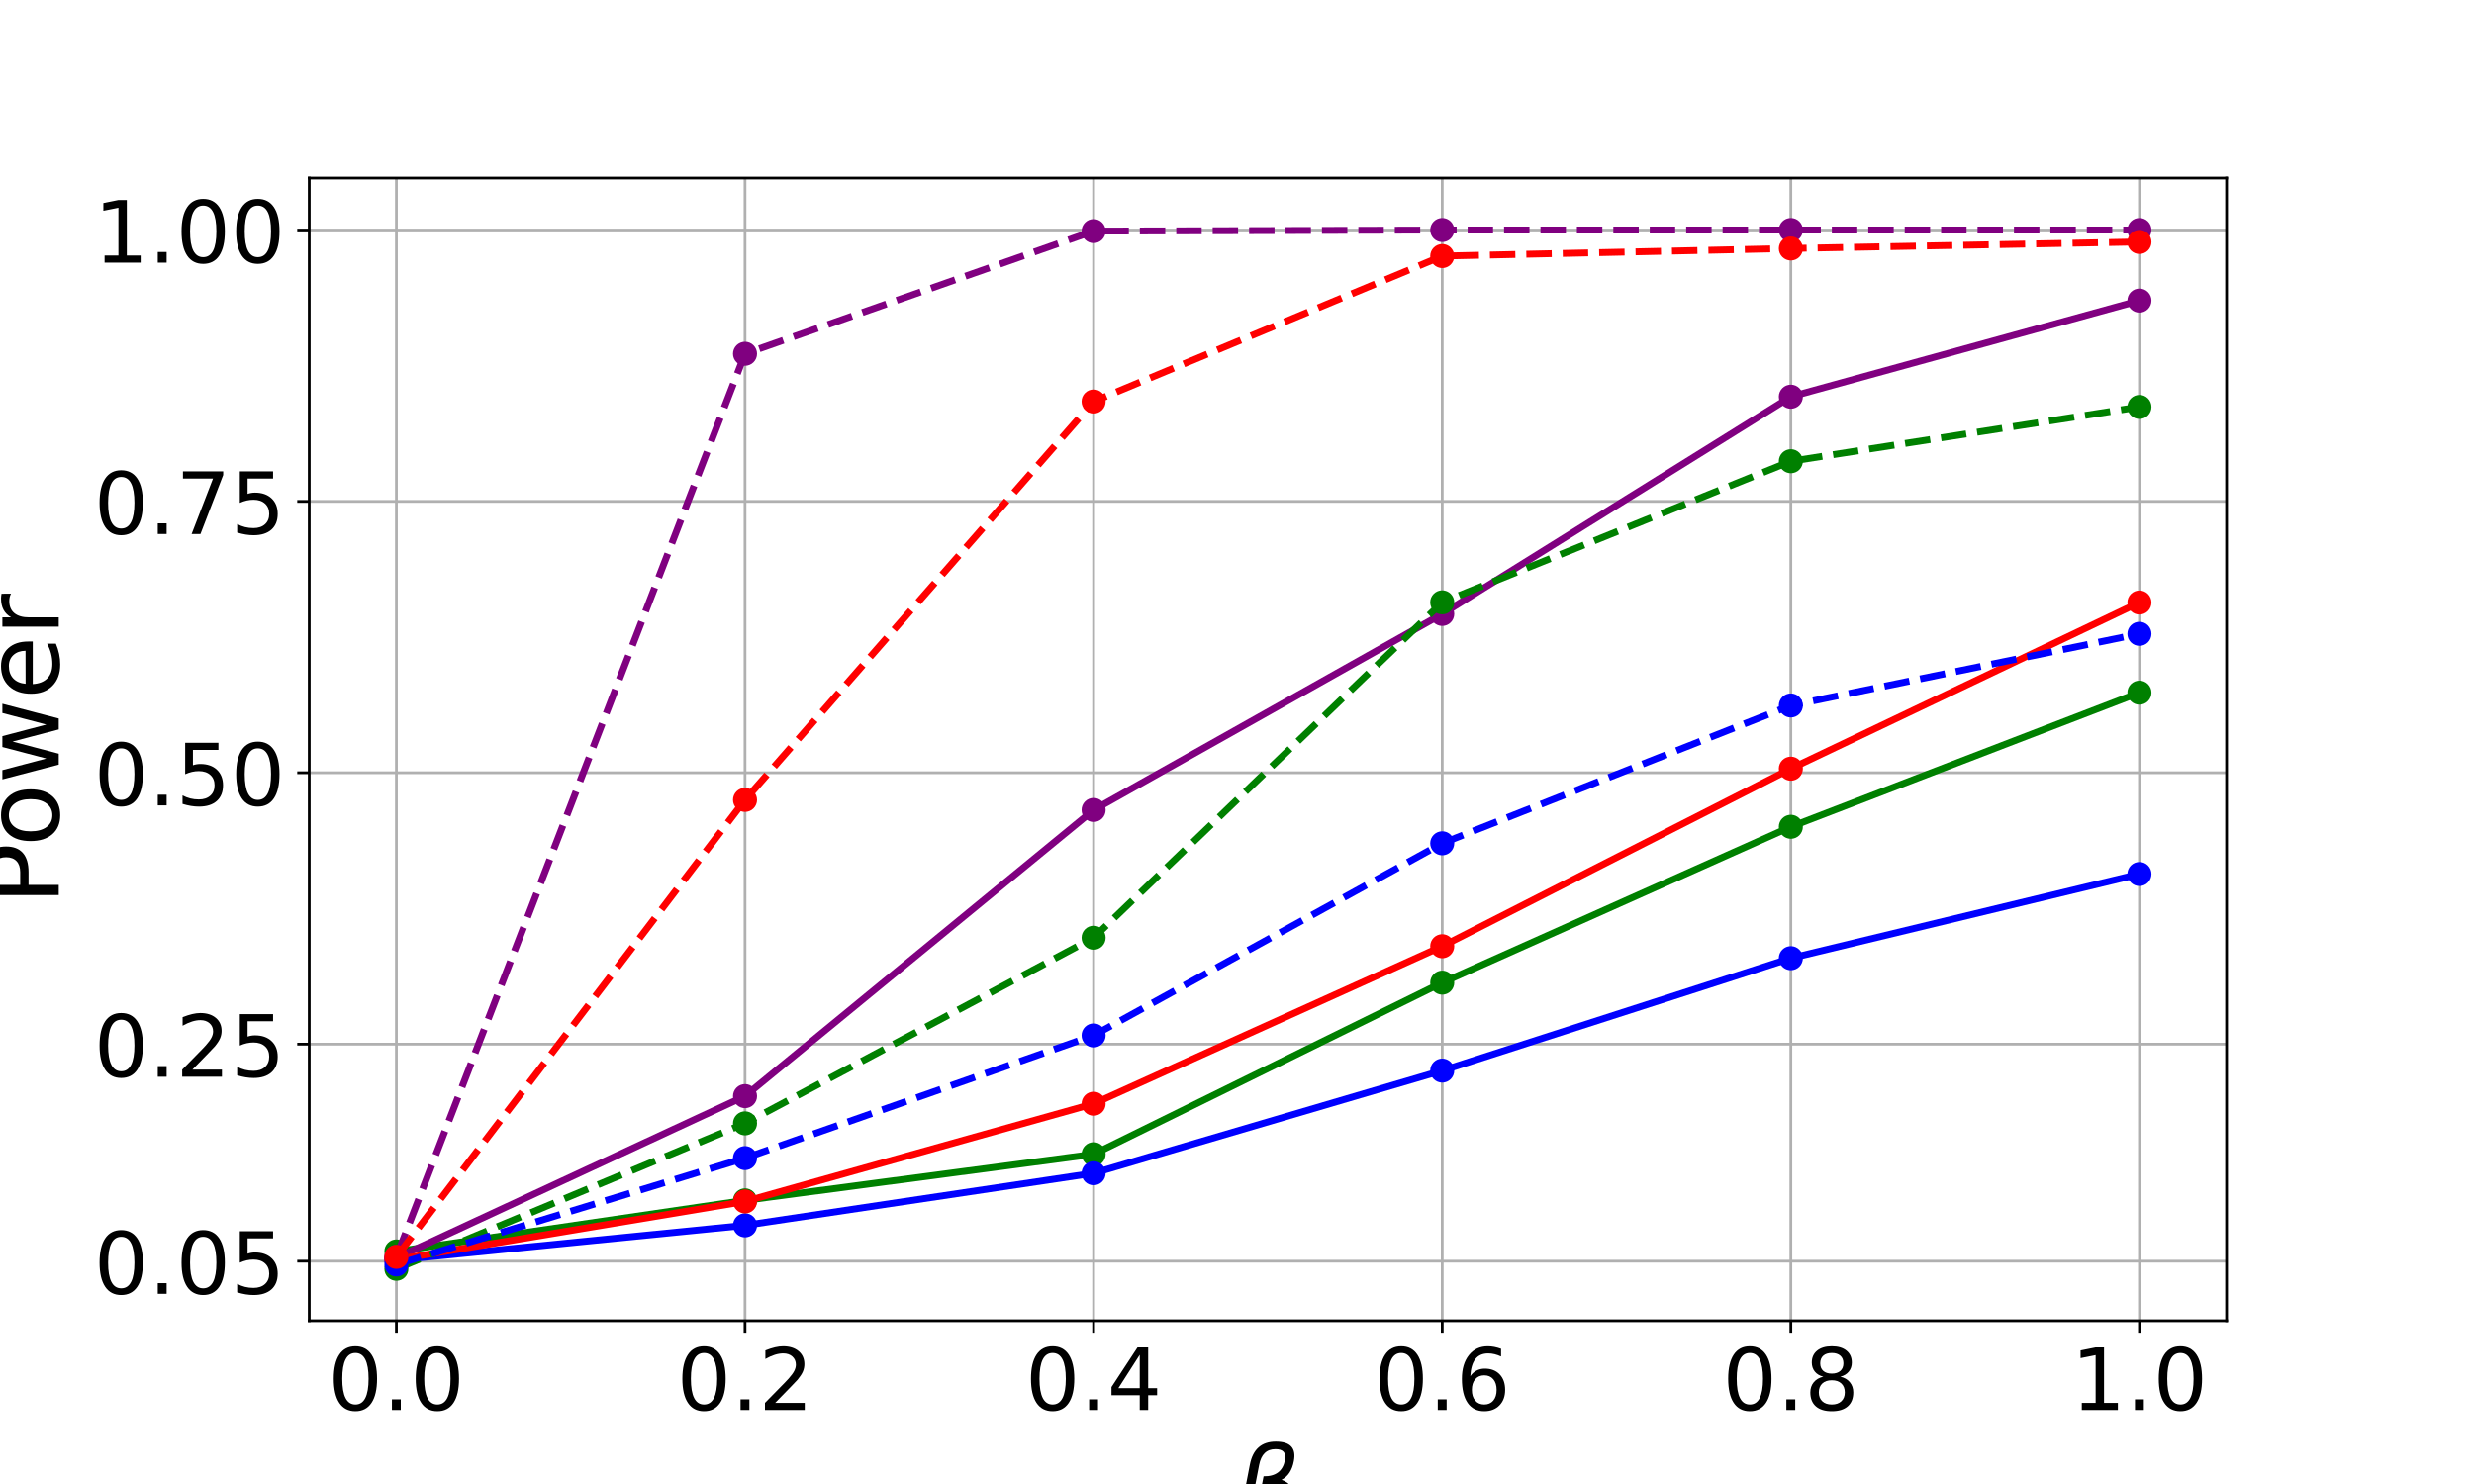
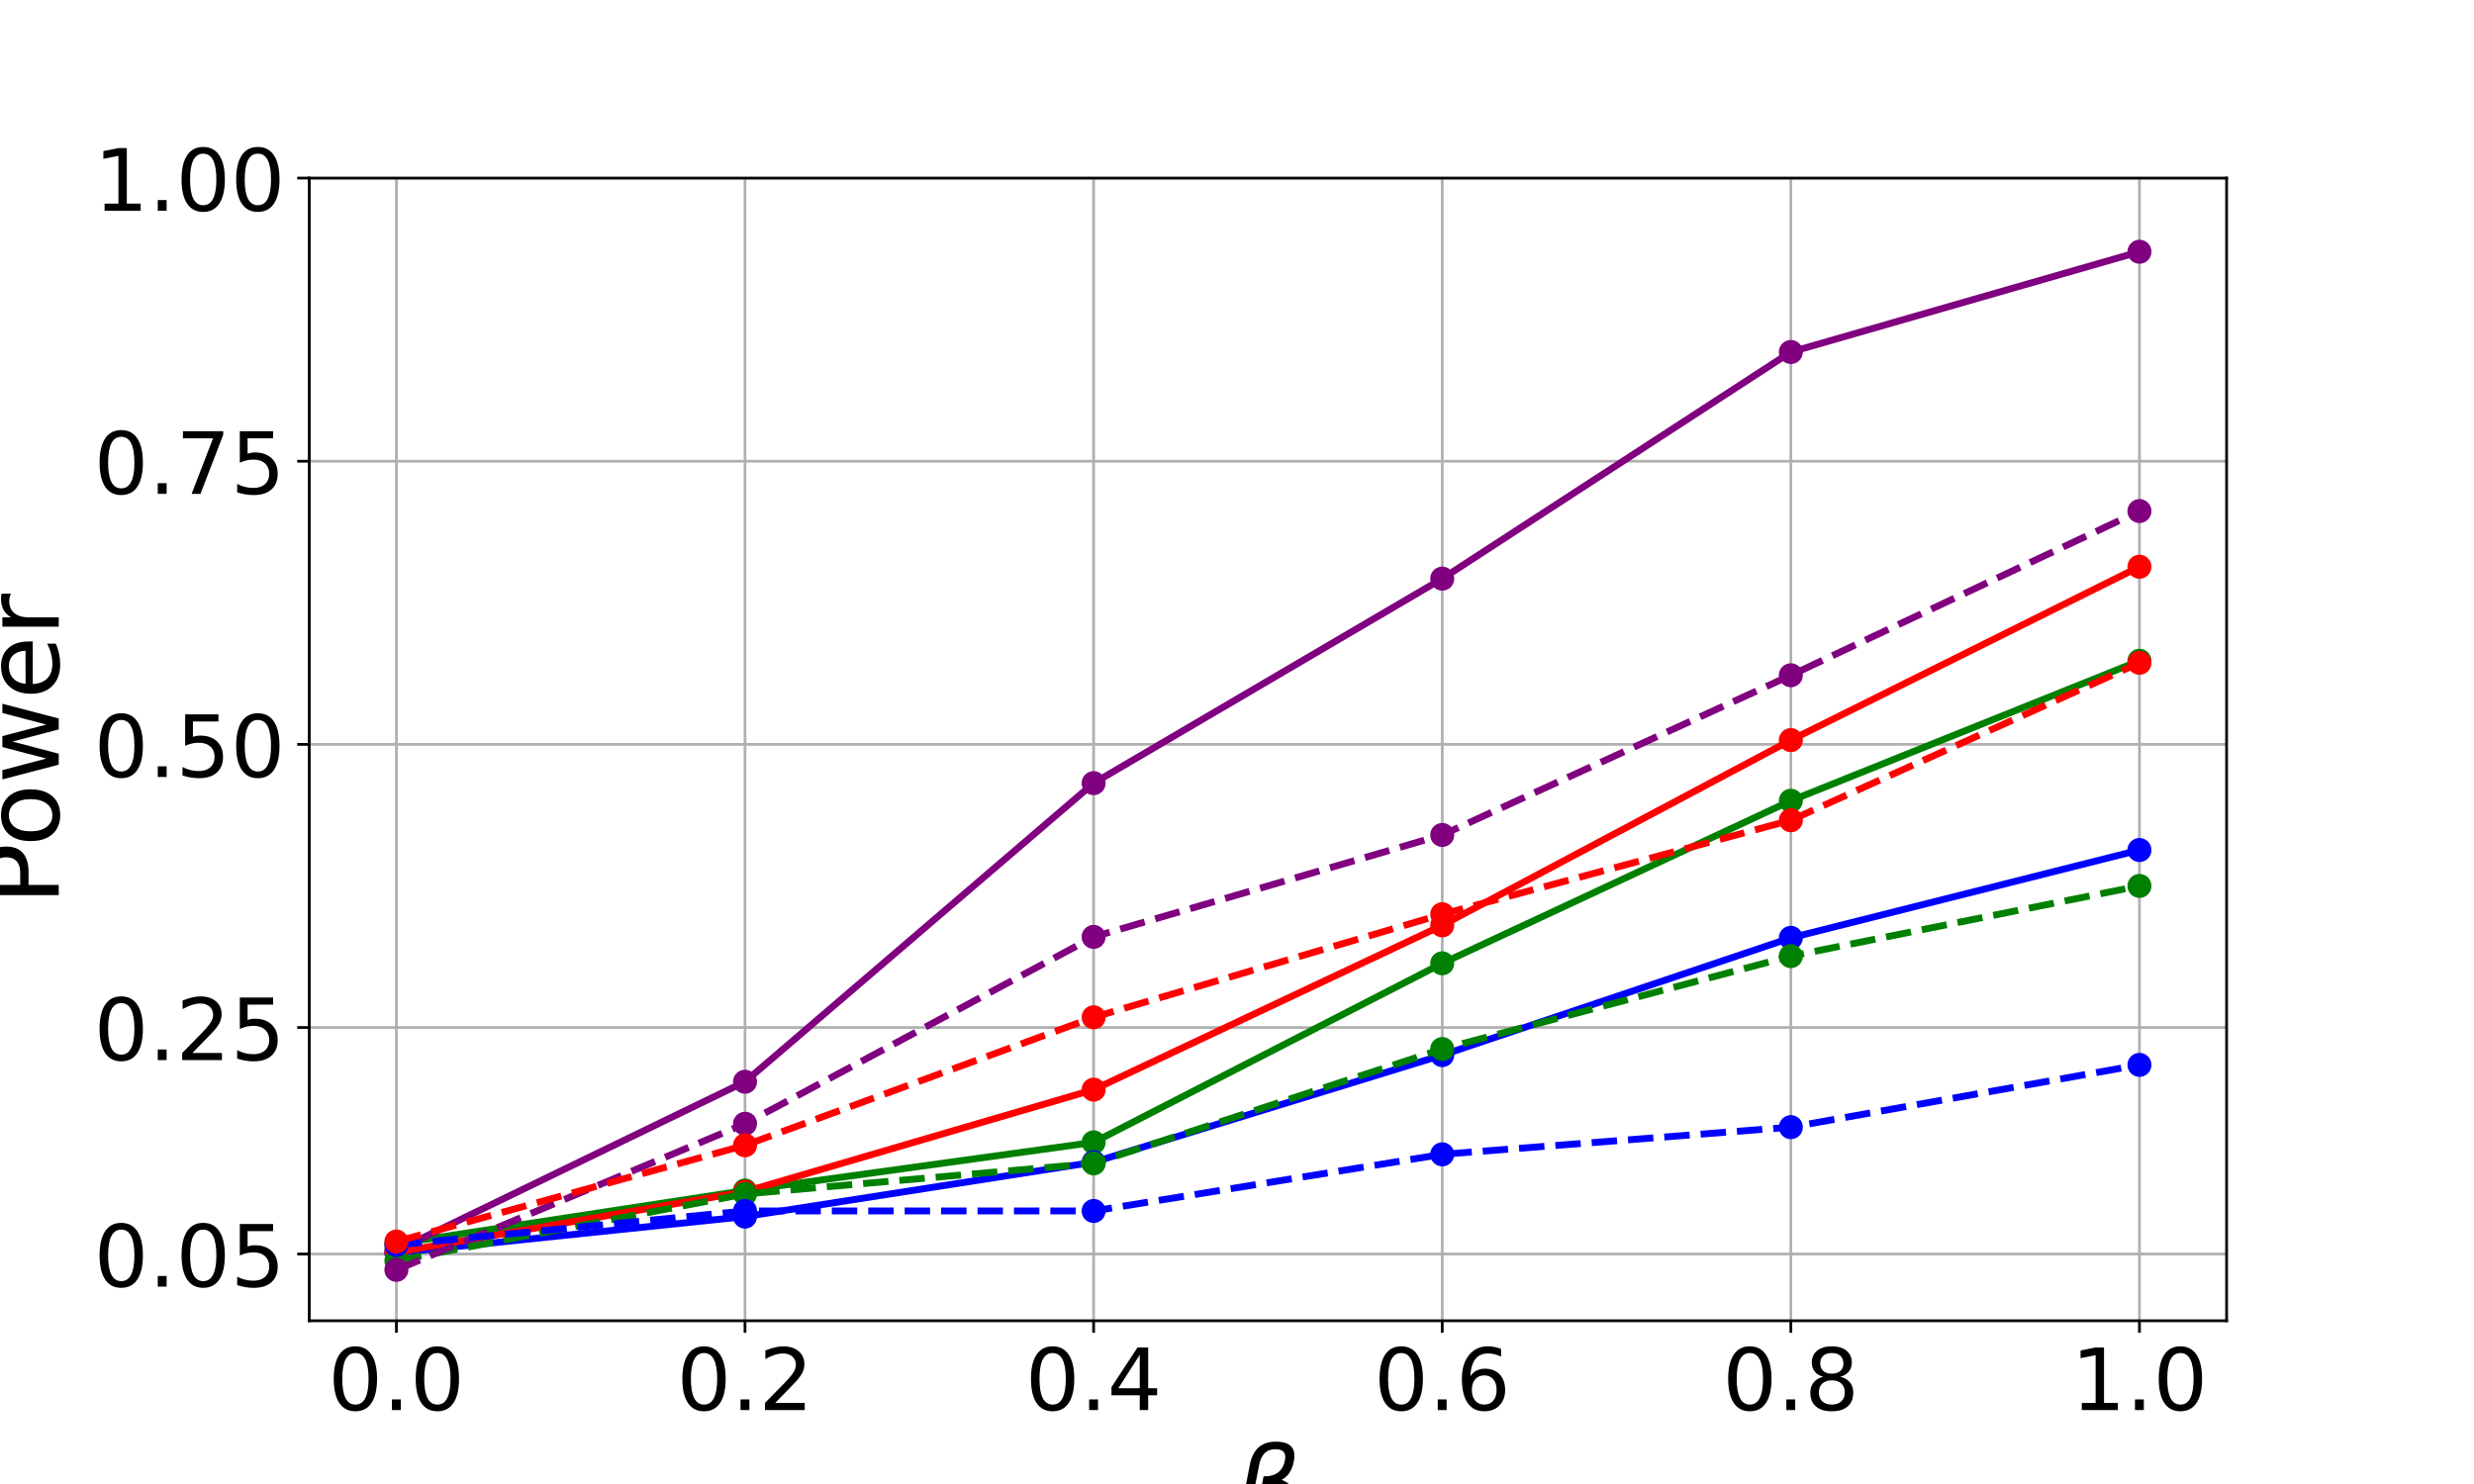
<svg xmlns="http://www.w3.org/2000/svg" xmlns:xlink="http://www.w3.org/1999/xlink" width="720pt" height="432pt" viewBox="0 0 720 432" version="1.1">
  <defs>
    <style type="text/css">*{stroke-linejoin: round; stroke-linecap: butt}</style>
  </defs>
  <g id="figure_1">
    <g id="patch_1">
      <path d="M 0 432  L 720 432  L 720 0  L 0 0  z " style="fill: #ffffff" />
    </g>
    <g id="axes_1">
      <g id="patch_2">
        <path d="M 90 384.48  L 648 384.48  L 648 51.84  L 90 51.84  z " style="fill: #ffffff" />
      </g>
      <g id="matplotlib.axis_1">
        <g id="xtick_1">
          <g id="line2d_1">
-             <path d="M 115.364 384.48  L 115.364 51.84  " clip-path="url(#p9d5d8f8aba)" style="fill: none; stroke: #b0b0b0; stroke-width: 0.8; stroke-linecap: square" />
+             <path d="M 115.364 384.48  L 115.364 51.84  " clip-path="url(#pe5b0e0bb57)" style="fill: none; stroke: #b0b0b0; stroke-width: 0.8; stroke-linecap: square" />
          </g>
          <g id="line2d_2">
            <defs>
-               <path id="me387ac9eda" d="M 0 0  L 0 3.5  " style="stroke: #000000; stroke-width: 0.8" />
+               <path id="mf24f4f5983" d="M 0 0  L 0 3.5  " style="stroke: #000000; stroke-width: 0.8" />
            </defs>
            <g>
-               <use xlink:href="#me387ac9eda" x="115.364" y="384.48" style="stroke: #000000; stroke-width: 0.8" />
+               <use xlink:href="#mf24f4f5983" x="115.364" y="384.48" style="stroke: #000000; stroke-width: 0.8" />
            </g>
          </g>
          <g id="text_1">
            <g transform="translate(95.48473 410.4761) scale(0.25 -0.25)">
              <defs>
                <path id="DejaVuSans-30" d="M 2034 4250  Q 1547 4250 1301 3770  Q 1056 3291 1056 2328  Q 1056 1369 1301 889  Q 1547 409 2034 409  Q 2525 409 2770 889  Q 3016 1369 3016 2328  Q 3016 3291 2770 3770  Q 2525 4250 2034 4250  z M 2034 4750  Q 2819 4750 3233 4129  Q 3647 3509 3647 2328  Q 3647 1150 3233 529  Q 2819 -91 2034 -91  Q 1250 -91 836 529  Q 422 1150 422 2328  Q 422 3509 836 4129  Q 1250 4750 2034 4750  z " transform="scale(0.015625)" />
                <path id="DejaVuSans-2e" d="M 684 794  L 1344 794  L 1344 0  L 684 0  L 684 794  z " transform="scale(0.015625)" />
              </defs>
              <use xlink:href="#DejaVuSans-30" />
              <use xlink:href="#DejaVuSans-2e" x="63.623" />
              <use xlink:href="#DejaVuSans-30" x="95.41" />
            </g>
          </g>
        </g>
        <g id="xtick_2">
          <g id="line2d_3">
-             <path d="M 216.818 384.48  L 216.818 51.84  " clip-path="url(#p9d5d8f8aba)" style="fill: none; stroke: #b0b0b0; stroke-width: 0.8; stroke-linecap: square" />
+             <path d="M 216.818 384.48  L 216.818 51.84  " clip-path="url(#pe5b0e0bb57)" style="fill: none; stroke: #b0b0b0; stroke-width: 0.8; stroke-linecap: square" />
          </g>
          <g id="line2d_4">
            <g>
-               <use xlink:href="#me387ac9eda" x="216.818" y="384.48" style="stroke: #000000; stroke-width: 0.8" />
+               <use xlink:href="#mf24f4f5983" x="216.818" y="384.48" style="stroke: #000000; stroke-width: 0.8" />
            </g>
          </g>
          <g id="text_2">
            <g transform="translate(196.9393 410.4761) scale(0.25 -0.25)">
              <defs>
                <path id="DejaVuSans-32" d="M 1228 531  L 3431 531  L 3431 0  L 469 0  L 469 531  Q 828 903 1448 1529  Q 2069 2156 2228 2338  Q 2531 2678 2651 2914  Q 2772 3150 2772 3378  Q 2772 3750 2511 3984  Q 2250 4219 1831 4219  Q 1534 4219 1204 4116  Q 875 4013 500 3803  L 500 4441  Q 881 4594 1212 4672  Q 1544 4750 1819 4750  Q 2544 4750 2975 4387  Q 3406 4025 3406 3419  Q 3406 3131 3298 2873  Q 3191 2616 2906 2266  Q 2828 2175 2409 1742  Q 1991 1309 1228 531  z " transform="scale(0.015625)" />
              </defs>
              <use xlink:href="#DejaVuSans-30" />
              <use xlink:href="#DejaVuSans-2e" x="63.623" />
              <use xlink:href="#DejaVuSans-32" x="95.41" />
            </g>
          </g>
        </g>
        <g id="xtick_3">
          <g id="line2d_5">
-             <path d="M 318.273 384.48  L 318.273 51.84  " clip-path="url(#p9d5d8f8aba)" style="fill: none; stroke: #b0b0b0; stroke-width: 0.8; stroke-linecap: square" />
+             <path d="M 318.273 384.48  L 318.273 51.84  " clip-path="url(#pe5b0e0bb57)" style="fill: none; stroke: #b0b0b0; stroke-width: 0.8; stroke-linecap: square" />
          </g>
          <g id="line2d_6">
            <g>
-               <use xlink:href="#me387ac9eda" x="318.273" y="384.48" style="stroke: #000000; stroke-width: 0.8" />
+               <use xlink:href="#mf24f4f5983" x="318.273" y="384.48" style="stroke: #000000; stroke-width: 0.8" />
            </g>
          </g>
          <g id="text_3">
            <g transform="translate(298.3938 410.4761) scale(0.25 -0.25)">
              <defs>
                <path id="DejaVuSans-34" d="M 2419 4116  L 825 1625  L 2419 1625  L 2419 4116  z M 2253 4666  L 3047 4666  L 3047 1625  L 3713 1625  L 3713 1100  L 3047 1100  L 3047 0  L 2419 0  L 2419 1100  L 313 1100  L 313 1709  L 2253 4666  z " transform="scale(0.015625)" />
              </defs>
              <use xlink:href="#DejaVuSans-30" />
              <use xlink:href="#DejaVuSans-2e" x="63.623" />
              <use xlink:href="#DejaVuSans-34" x="95.41" />
            </g>
          </g>
        </g>
        <g id="xtick_4">
          <g id="line2d_7">
-             <path d="M 419.727 384.48  L 419.727 51.84  " clip-path="url(#p9d5d8f8aba)" style="fill: none; stroke: #b0b0b0; stroke-width: 0.8; stroke-linecap: square" />
+             <path d="M 419.727 384.48  L 419.727 51.84  " clip-path="url(#pe5b0e0bb57)" style="fill: none; stroke: #b0b0b0; stroke-width: 0.8; stroke-linecap: square" />
          </g>
          <g id="line2d_8">
            <g>
-               <use xlink:href="#me387ac9eda" x="419.727" y="384.48" style="stroke: #000000; stroke-width: 0.8" />
+               <use xlink:href="#mf24f4f5983" x="419.727" y="384.48" style="stroke: #000000; stroke-width: 0.8" />
            </g>
          </g>
          <g id="text_4">
            <g transform="translate(399.8484 410.4761) scale(0.25 -0.25)">
              <defs>
                <path id="DejaVuSans-36" d="M 2113 2584  Q 1688 2584 1439 2293  Q 1191 2003 1191 1497  Q 1191 994 1439 701  Q 1688 409 2113 409  Q 2538 409 2786 701  Q 3034 994 3034 1497  Q 3034 2003 2786 2293  Q 2538 2584 2113 2584  z M 3366 4563  L 3366 3988  Q 3128 4100 2886 4159  Q 2644 4219 2406 4219  Q 1781 4219 1451 3797  Q 1122 3375 1075 2522  Q 1259 2794 1537 2939  Q 1816 3084 2150 3084  Q 2853 3084 3261 2657  Q 3669 2231 3669 1497  Q 3669 778 3244 343  Q 2819 -91 2113 -91  Q 1303 -91 875 529  Q 447 1150 447 2328  Q 447 3434 972 4092  Q 1497 4750 2381 4750  Q 2619 4750 2861 4703  Q 3103 4656 3366 4563  z " transform="scale(0.015625)" />
              </defs>
              <use xlink:href="#DejaVuSans-30" />
              <use xlink:href="#DejaVuSans-2e" x="63.623" />
              <use xlink:href="#DejaVuSans-36" x="95.41" />
            </g>
          </g>
        </g>
        <g id="xtick_5">
          <g id="line2d_9">
-             <path d="M 521.182 384.48  L 521.182 51.84  " clip-path="url(#p9d5d8f8aba)" style="fill: none; stroke: #b0b0b0; stroke-width: 0.8; stroke-linecap: square" />
+             <path d="M 521.182 384.48  L 521.182 51.84  " clip-path="url(#pe5b0e0bb57)" style="fill: none; stroke: #b0b0b0; stroke-width: 0.8; stroke-linecap: square" />
          </g>
          <g id="line2d_10">
            <g>
-               <use xlink:href="#me387ac9eda" x="521.182" y="384.48" style="stroke: #000000; stroke-width: 0.8" />
+               <use xlink:href="#mf24f4f5983" x="521.182" y="384.48" style="stroke: #000000; stroke-width: 0.8" />
            </g>
          </g>
          <g id="text_5">
            <g transform="translate(501.3029 410.4761) scale(0.25 -0.25)">
              <defs>
                <path id="DejaVuSans-38" d="M 2034 2216  Q 1584 2216 1326 1975  Q 1069 1734 1069 1313  Q 1069 891 1326 650  Q 1584 409 2034 409  Q 2484 409 2743 651  Q 3003 894 3003 1313  Q 3003 1734 2745 1975  Q 2488 2216 2034 2216  z M 1403 2484  Q 997 2584 770 2862  Q 544 3141 544 3541  Q 544 4100 942 4425  Q 1341 4750 2034 4750  Q 2731 4750 3128 4425  Q 3525 4100 3525 3541  Q 3525 3141 3298 2862  Q 3072 2584 2669 2484  Q 3125 2378 3379 2068  Q 3634 1759 3634 1313  Q 3634 634 3220 271  Q 2806 -91 2034 -91  Q 1263 -91 848 271  Q 434 634 434 1313  Q 434 1759 690 2068  Q 947 2378 1403 2484  z M 1172 3481  Q 1172 3119 1398 2916  Q 1625 2713 2034 2713  Q 2441 2713 2670 2916  Q 2900 3119 2900 3481  Q 2900 3844 2670 4047  Q 2441 4250 2034 4250  Q 1625 4250 1398 4047  Q 1172 3844 1172 3481  z " transform="scale(0.015625)" />
              </defs>
              <use xlink:href="#DejaVuSans-30" />
              <use xlink:href="#DejaVuSans-2e" x="63.623" />
              <use xlink:href="#DejaVuSans-38" x="95.41" />
            </g>
          </g>
        </g>
        <g id="xtick_6">
          <g id="line2d_11">
-             <path d="M 622.636 384.48  L 622.636 51.84  " clip-path="url(#p9d5d8f8aba)" style="fill: none; stroke: #b0b0b0; stroke-width: 0.8; stroke-linecap: square" />
+             <path d="M 622.636 384.48  L 622.636 51.84  " clip-path="url(#pe5b0e0bb57)" style="fill: none; stroke: #b0b0b0; stroke-width: 0.8; stroke-linecap: square" />
          </g>
          <g id="line2d_12">
            <g>
-               <use xlink:href="#me387ac9eda" x="622.636" y="384.48" style="stroke: #000000; stroke-width: 0.8" />
+               <use xlink:href="#mf24f4f5983" x="622.636" y="384.48" style="stroke: #000000; stroke-width: 0.8" />
            </g>
          </g>
          <g id="text_6">
            <g transform="translate(602.7575 410.4761) scale(0.25 -0.25)">
              <defs>
                <path id="DejaVuSans-31" d="M 794 531  L 1825 531  L 1825 4091  L 703 3866  L 703 4441  L 1819 4666  L 2450 4666  L 2450 531  L 3481 531  L 3481 0  L 794 0  L 794 531  z " transform="scale(0.015625)" />
              </defs>
              <use xlink:href="#DejaVuSans-31" />
              <use xlink:href="#DejaVuSans-2e" x="63.623" />
              <use xlink:href="#DejaVuSans-30" x="95.41" />
            </g>
          </g>
        </g>
        <g id="text_7">
          <g transform="translate(359.4 442.7753) scale(0.3 -0.3)">
            <defs>
              <path id="DejaVuSans-Oblique-3b2" d="M 872 216  L 572 -1331  L -6 -1331  L 928 3478  Q 1206 4903 2538 4903  Q 3888 4903 3659 3700  Q 3503 2844 2894 2531  Q 3713 2250 3553 1416  Q 3272 -69 1759 -66  Q 1097 -63 872 216  z M 1019 966  Q 1259 422 1875 425  Q 2775 425 2966 1406  Q 3138 2288 1675 2219  L 1778 2750  Q 2909 2731 3106 3750  Q 3241 4438 2509 4434  Q 1691 4434 1503 3459  L 1019 966  z " transform="scale(0.015625)" />
            </defs>
            <use xlink:href="#DejaVuSans-Oblique-3b2" transform="translate(0 0.390625)" />
          </g>
        </g>
      </g>
      <g id="matplotlib.axis_2">
        <g id="ytick_1">
          <g id="line2d_13">
-             <path d="M 90 303.951  L 648 303.951  " clip-path="url(#p9d5d8f8aba)" style="fill: none; stroke: #b0b0b0; stroke-width: 0.8; stroke-linecap: square" />
+             <path d="M 90 299.107  L 648 299.107  " clip-path="url(#pe5b0e0bb57)" style="fill: none; stroke: #b0b0b0; stroke-width: 0.8; stroke-linecap: square" />
          </g>
          <g id="line2d_14">
            <defs>
-               <path id="md4a63b96bd" d="M 0 0  L -3.5 0  " style="stroke: #000000; stroke-width: 0.8" />
+               <path id="mb027f6b429" d="M 0 0  L -3.5 0  " style="stroke: #000000; stroke-width: 0.8" />
            </defs>
            <g>
-               <use xlink:href="#md4a63b96bd" x="90" y="303.951" style="stroke: #000000; stroke-width: 0.8" />
+               <use xlink:href="#mb027f6b429" x="90" y="299.107" style="stroke: #000000; stroke-width: 0.8" />
            </g>
          </g>
          <g id="text_8">
-             <g transform="translate(27.33594 313.4486) scale(0.25 -0.25)">
+             <g transform="translate(27.33594 308.6054) scale(0.25 -0.25)">
              <defs>
                <path id="DejaVuSans-35" d="M 691 4666  L 3169 4666  L 3169 4134  L 1269 4134  L 1269 2991  Q 1406 3038 1543 3061  Q 1681 3084 1819 3084  Q 2600 3084 3056 2656  Q 3513 2228 3513 1497  Q 3513 744 3044 326  Q 2575 -91 1722 -91  Q 1428 -91 1123 -41  Q 819 9 494 109  L 494 744  Q 775 591 1075 516  Q 1375 441 1709 441  Q 2250 441 2565 725  Q 2881 1009 2881 1497  Q 2881 1984 2565 2268  Q 2250 2553 1709 2553  Q 1456 2553 1204 2497  Q 953 2441 691 2322  L 691 4666  z " transform="scale(0.015625)" />
              </defs>
              <use xlink:href="#DejaVuSans-30" />
              <use xlink:href="#DejaVuSans-2e" x="63.623" />
              <use xlink:href="#DejaVuSans-32" x="95.41" />
              <use xlink:href="#DejaVuSans-35" x="159.033" />
            </g>
          </g>
        </g>
        <g id="ytick_2">
          <g id="line2d_15">
-             <path d="M 90 224.954  L 648 224.954  " clip-path="url(#p9d5d8f8aba)" style="fill: none; stroke: #b0b0b0; stroke-width: 0.8; stroke-linecap: square" />
+             <path d="M 90 216.685  L 648 216.685  " clip-path="url(#pe5b0e0bb57)" style="fill: none; stroke: #b0b0b0; stroke-width: 0.8; stroke-linecap: square" />
          </g>
          <g id="line2d_16">
            <g>
-               <use xlink:href="#md4a63b96bd" x="90" y="224.954" style="stroke: #000000; stroke-width: 0.8" />
+               <use xlink:href="#mb027f6b429" x="90" y="216.685" style="stroke: #000000; stroke-width: 0.8" />
            </g>
          </g>
          <g id="text_9">
-             <g transform="translate(27.33594 234.4518) scale(0.25 -0.25)">
+             <g transform="translate(27.33594 226.183) scale(0.25 -0.25)">
              <use xlink:href="#DejaVuSans-30" />
              <use xlink:href="#DejaVuSans-2e" x="63.623" />
              <use xlink:href="#DejaVuSans-35" x="95.41" />
              <use xlink:href="#DejaVuSans-30" x="159.033" />
            </g>
          </g>
        </g>
        <g id="ytick_3">
          <g id="line2d_17">
-             <path d="M 90 145.957  L 648 145.957  " clip-path="url(#p9d5d8f8aba)" style="fill: none; stroke: #b0b0b0; stroke-width: 0.8; stroke-linecap: square" />
+             <path d="M 90 134.262  L 648 134.262  " clip-path="url(#pe5b0e0bb57)" style="fill: none; stroke: #b0b0b0; stroke-width: 0.8; stroke-linecap: square" />
          </g>
          <g id="line2d_18">
            <g>
-               <use xlink:href="#md4a63b96bd" x="90" y="145.957" style="stroke: #000000; stroke-width: 0.8" />
+               <use xlink:href="#mb027f6b429" x="90" y="134.262" style="stroke: #000000; stroke-width: 0.8" />
            </g>
          </g>
          <g id="text_10">
-             <g transform="translate(27.33594 155.4549) scale(0.25 -0.25)">
+             <g transform="translate(27.33594 143.7605) scale(0.25 -0.25)">
              <defs>
                <path id="DejaVuSans-37" d="M 525 4666  L 3525 4666  L 3525 4397  L 1831 0  L 1172 0  L 2766 4134  L 525 4134  L 525 4666  z " transform="scale(0.015625)" />
              </defs>
              <use xlink:href="#DejaVuSans-30" />
              <use xlink:href="#DejaVuSans-2e" x="63.623" />
              <use xlink:href="#DejaVuSans-37" x="95.41" />
              <use xlink:href="#DejaVuSans-35" x="159.033" />
            </g>
          </g>
        </g>
        <g id="ytick_4">
          <g id="line2d_19">
-             <path d="M 90 66.96  L 648 66.96  " clip-path="url(#p9d5d8f8aba)" style="fill: none; stroke: #b0b0b0; stroke-width: 0.8; stroke-linecap: square" />
+             <path d="M 90 51.84  L 648 51.84  " clip-path="url(#pe5b0e0bb57)" style="fill: none; stroke: #b0b0b0; stroke-width: 0.8; stroke-linecap: square" />
          </g>
          <g id="line2d_20">
            <g>
-               <use xlink:href="#md4a63b96bd" x="90" y="66.96" style="stroke: #000000; stroke-width: 0.8" />
+               <use xlink:href="#mb027f6b429" x="90" y="51.84" style="stroke: #000000; stroke-width: 0.8" />
            </g>
          </g>
          <g id="text_11">
-             <g transform="translate(27.33594 76.45805) scale(0.25 -0.25)">
+             <g transform="translate(27.33594 61.33805) scale(0.25 -0.25)">
              <use xlink:href="#DejaVuSans-31" />
              <use xlink:href="#DejaVuSans-2e" x="63.623" />
              <use xlink:href="#DejaVuSans-30" x="95.41" />
              <use xlink:href="#DejaVuSans-30" x="159.033" />
            </g>
          </g>
        </g>
        <g id="ytick_5">
          <g id="line2d_21">
-             <path d="M 90 367.148  L 648 367.148  " clip-path="url(#p9d5d8f8aba)" style="fill: none; stroke: #b0b0b0; stroke-width: 0.8; stroke-linecap: square" />
+             <path d="M 90 365.045  L 648 365.045  " clip-path="url(#pe5b0e0bb57)" style="fill: none; stroke: #b0b0b0; stroke-width: 0.8; stroke-linecap: square" />
          </g>
          <g id="line2d_22">
            <g>
-               <use xlink:href="#md4a63b96bd" x="90" y="367.148" style="stroke: #000000; stroke-width: 0.8" />
+               <use xlink:href="#mb027f6b429" x="90" y="365.045" style="stroke: #000000; stroke-width: 0.8" />
            </g>
          </g>
          <g id="text_12">
-             <g transform="translate(27.33594 376.6461) scale(0.25 -0.25)">
+             <g transform="translate(27.33594 374.5434) scale(0.25 -0.25)">
              <use xlink:href="#DejaVuSans-30" />
              <use xlink:href="#DejaVuSans-2e" x="63.623" />
              <use xlink:href="#DejaVuSans-30" x="95.41" />
              <use xlink:href="#DejaVuSans-35" x="159.033" />
            </g>
          </g>
        </g>
        <g id="text_13">
          <g transform="translate(17.09688 263.5022) rotate(-90) scale(0.3 -0.3)">
            <defs>
              <path id="DejaVuSans-50" d="M 1259 4147  L 1259 2394  L 2053 2394  Q 2494 2394 2734 2622  Q 2975 2850 2975 3272  Q 2975 3691 2734 3919  Q 2494 4147 2053 4147  L 1259 4147  z M 628 4666  L 2053 4666  Q 2838 4666 3239 4311  Q 3641 3956 3641 3272  Q 3641 2581 3239 2228  Q 2838 1875 2053 1875  L 1259 1875  L 1259 0  L 628 0  L 628 4666  z " transform="scale(0.015625)" />
              <path id="DejaVuSans-6f" d="M 1959 3097  Q 1497 3097 1228 2736  Q 959 2375 959 1747  Q 959 1119 1226 758  Q 1494 397 1959 397  Q 2419 397 2687 759  Q 2956 1122 2956 1747  Q 2956 2369 2687 2733  Q 2419 3097 1959 3097  z M 1959 3584  Q 2709 3584 3137 3096  Q 3566 2609 3566 1747  Q 3566 888 3137 398  Q 2709 -91 1959 -91  Q 1206 -91 779 398  Q 353 888 353 1747  Q 353 2609 779 3096  Q 1206 3584 1959 3584  z " transform="scale(0.015625)" />
              <path id="DejaVuSans-77" d="M 269 3500  L 844 3500  L 1563 769  L 2278 3500  L 2956 3500  L 3675 769  L 4391 3500  L 4966 3500  L 4050 0  L 3372 0  L 2619 2869  L 1863 0  L 1184 0  L 269 3500  z " transform="scale(0.015625)" />
              <path id="DejaVuSans-65" d="M 3597 1894  L 3597 1613  L 953 1613  Q 991 1019 1311 708  Q 1631 397 2203 397  Q 2534 397 2845 478  Q 3156 559 3463 722  L 3463 178  Q 3153 47 2828 -22  Q 2503 -91 2169 -91  Q 1331 -91 842 396  Q 353 884 353 1716  Q 353 2575 817 3079  Q 1281 3584 2069 3584  Q 2775 3584 3186 3129  Q 3597 2675 3597 1894  z M 3022 2063  Q 3016 2534 2758 2815  Q 2500 3097 2075 3097  Q 1594 3097 1305 2825  Q 1016 2553 972 2059  L 3022 2063  z " transform="scale(0.015625)" />
              <path id="DejaVuSans-72" d="M 2631 2963  Q 2534 3019 2420 3045  Q 2306 3072 2169 3072  Q 1681 3072 1420 2755  Q 1159 2438 1159 1844  L 1159 0  L 581 0  L 581 3500  L 1159 3500  L 1159 2956  Q 1341 3275 1631 3429  Q 1922 3584 2338 3584  Q 2397 3584 2469 3576  Q 2541 3569 2628 3553  L 2631 2963  z " transform="scale(0.015625)" />
            </defs>
            <use xlink:href="#DejaVuSans-50" />
            <use xlink:href="#DejaVuSans-6f" x="56.678" />
            <use xlink:href="#DejaVuSans-77" x="117.859" />
            <use xlink:href="#DejaVuSans-65" x="199.646" />
            <use xlink:href="#DejaVuSans-72" x="261.17" />
          </g>
        </g>
      </g>
      <g id="line2d_23">
-         <path d="M 115.364 364.295  L 216.818 349.436  L 318.273 336  L 419.727 286.049  L 521.182 240.682  L 622.636 201.638  " clip-path="url(#p9d5d8f8aba)" style="fill: none; stroke: #008000; stroke-width: 2; stroke-linecap: square" />
+         <path d="M 115.364 362.068  L 216.818 346.565  L 318.273 332.546  L 419.727 280.429  L 521.182 233.095  L 622.636 192.358  " clip-path="url(#pe5b0e0bb57)" style="fill: none; stroke: #008000; stroke-width: 2; stroke-linecap: square" />
        <defs>
-           <path id="m28a0c7692e" d="M 0 3  C 0.796 3 1.559 2.684 2.121 2.121  C 2.684 1.559 3 0.796 3 0  C 3 -0.796 2.684 -1.559 2.121 -2.121  C 1.559 -2.684 0.796 -3 0 -3  C -0.796 -3 -1.559 -2.684 -2.121 -2.121  C -2.684 -1.559 -3 -0.796 -3 0  C -3 0.796 -2.684 1.559 -2.121 2.121  C -1.559 2.684 -0.796 3 0 3  z " style="stroke: #008000" />
+           <path id="m453b1c58a1" d="M 0 3  C 0.796 3 1.559 2.684 2.121 2.121  C 2.684 1.559 3 0.796 3 0  C 3 -0.796 2.684 -1.559 2.121 -2.121  C 1.559 -2.684 0.796 -3 0 -3  C -0.796 -3 -1.559 -2.684 -2.121 -2.121  C -2.684 -1.559 -3 -0.796 -3 0  C -3 0.796 -2.684 1.559 -2.121 2.121  C -1.559 2.684 -0.796 3 0 3  z " style="stroke: #008000" />
        </defs>
-         <g clip-path="url(#p9d5d8f8aba)">
-           <use xlink:href="#m28a0c7692e" x="115.364" y="364.295" style="fill: #008000; stroke: #008000" />
-           <use xlink:href="#m28a0c7692e" x="216.818" y="349.436" style="fill: #008000; stroke: #008000" />
-           <use xlink:href="#m28a0c7692e" x="318.273" y="336" style="fill: #008000; stroke: #008000" />
-           <use xlink:href="#m28a0c7692e" x="419.727" y="286.049" style="fill: #008000; stroke: #008000" />
-           <use xlink:href="#m28a0c7692e" x="521.182" y="240.682" style="fill: #008000; stroke: #008000" />
-           <use xlink:href="#m28a0c7692e" x="622.636" y="201.638" style="fill: #008000; stroke: #008000" />
+         <g clip-path="url(#pe5b0e0bb57)">
+           <use xlink:href="#m453b1c58a1" x="115.364" y="362.068" style="fill: #008000; stroke: #008000" />
+           <use xlink:href="#m453b1c58a1" x="216.818" y="346.565" style="fill: #008000; stroke: #008000" />
+           <use xlink:href="#m453b1c58a1" x="318.273" y="332.546" style="fill: #008000; stroke: #008000" />
+           <use xlink:href="#m453b1c58a1" x="419.727" y="280.429" style="fill: #008000; stroke: #008000" />
+           <use xlink:href="#m453b1c58a1" x="521.182" y="233.095" style="fill: #008000; stroke: #008000" />
+           <use xlink:href="#m453b1c58a1" x="622.636" y="192.358" style="fill: #008000; stroke: #008000" />
        </g>
      </g>
      <g id="line2d_24">
-         <path d="M 115.364 366.192  L 216.818 319.086  L 318.273 235.782  L 419.727 178.717  L 521.182 115.488  L 622.636 87.509  " clip-path="url(#p9d5d8f8aba)" style="fill: none; stroke: #800080; stroke-width: 2; stroke-linecap: square" />
+         <path d="M 115.364 364.048  L 216.818 314.899  L 318.273 227.982  L 419.727 168.444  L 521.182 102.473  L 622.636 73.281  " clip-path="url(#pe5b0e0bb57)" style="fill: none; stroke: #800080; stroke-width: 2; stroke-linecap: square" />
        <defs>
-           <path id="m710cdb3dde" d="M 0 3  C 0.796 3 1.559 2.684 2.121 2.121  C 2.684 1.559 3 0.796 3 0  C 3 -0.796 2.684 -1.559 2.121 -2.121  C 1.559 -2.684 0.796 -3 0 -3  C -0.796 -3 -1.559 -2.684 -2.121 -2.121  C -2.684 -1.559 -3 -0.796 -3 0  C -3 0.796 -2.684 1.559 -2.121 2.121  C -1.559 2.684 -0.796 3 0 3  z " style="stroke: #800080" />
+           <path id="m2a17032445" d="M 0 3  C 0.796 3 1.559 2.684 2.121 2.121  C 2.684 1.559 3 0.796 3 0  C 3 -0.796 2.684 -1.559 2.121 -2.121  C 1.559 -2.684 0.796 -3 0 -3  C -0.796 -3 -1.559 -2.684 -2.121 -2.121  C -2.684 -1.559 -3 -0.796 -3 0  C -3 0.796 -2.684 1.559 -2.121 2.121  C -1.559 2.684 -0.796 3 0 3  z " style="stroke: #800080" />
        </defs>
-         <g clip-path="url(#p9d5d8f8aba)">
-           <use xlink:href="#m710cdb3dde" x="115.364" y="366.192" style="fill: #800080; stroke: #800080" />
-           <use xlink:href="#m710cdb3dde" x="216.818" y="319.086" style="fill: #800080; stroke: #800080" />
-           <use xlink:href="#m710cdb3dde" x="318.273" y="235.782" style="fill: #800080; stroke: #800080" />
-           <use xlink:href="#m710cdb3dde" x="419.727" y="178.717" style="fill: #800080; stroke: #800080" />
-           <use xlink:href="#m710cdb3dde" x="521.182" y="115.488" style="fill: #800080; stroke: #800080" />
-           <use xlink:href="#m710cdb3dde" x="622.636" y="87.509" style="fill: #800080; stroke: #800080" />
+         <g clip-path="url(#pe5b0e0bb57)">
+           <use xlink:href="#m2a17032445" x="115.364" y="364.048" style="fill: #800080; stroke: #800080" />
+           <use xlink:href="#m2a17032445" x="216.818" y="314.899" style="fill: #800080; stroke: #800080" />
+           <use xlink:href="#m2a17032445" x="318.273" y="227.982" style="fill: #800080; stroke: #800080" />
+           <use xlink:href="#m2a17032445" x="419.727" y="168.444" style="fill: #800080; stroke: #800080" />
+           <use xlink:href="#m2a17032445" x="521.182" y="102.473" style="fill: #800080; stroke: #800080" />
+           <use xlink:href="#m2a17032445" x="622.636" y="73.281" style="fill: #800080; stroke: #800080" />
        </g>
      </g>
      <g id="line2d_25">
-         <path d="M 115.364 366.824  L 216.818 356.707  L 318.273 341.532  L 419.727 311.657  L 521.182 278.936  L 622.636 254.434  " clip-path="url(#p9d5d8f8aba)" style="fill: none; stroke: #0000ff; stroke-width: 2; stroke-linecap: square" />
+         <path d="M 115.364 364.707  L 216.818 354.152  L 318.273 338.319  L 419.727 307.148  L 521.182 273.008  L 622.636 247.444  " clip-path="url(#pe5b0e0bb57)" style="fill: none; stroke: #0000ff; stroke-width: 2; stroke-linecap: square" />
        <defs>
-           <path id="m4f032314a6" d="M 0 3  C 0.796 3 1.559 2.684 2.121 2.121  C 2.684 1.559 3 0.796 3 0  C 3 -0.796 2.684 -1.559 2.121 -2.121  C 1.559 -2.684 0.796 -3 0 -3  C -0.796 -3 -1.559 -2.684 -2.121 -2.121  C -2.684 -1.559 -3 -0.796 -3 0  C -3 0.796 -2.684 1.559 -2.121 2.121  C -1.559 2.684 -0.796 3 0 3  z " style="stroke: #0000ff" />
+           <path id="mcb9097160d" d="M 0 3  C 0.796 3 1.559 2.684 2.121 2.121  C 2.684 1.559 3 0.796 3 0  C 3 -0.796 2.684 -1.559 2.121 -2.121  C 1.559 -2.684 0.796 -3 0 -3  C -0.796 -3 -1.559 -2.684 -2.121 -2.121  C -2.684 -1.559 -3 -0.796 -3 0  C -3 0.796 -2.684 1.559 -2.121 2.121  C -1.559 2.684 -0.796 3 0 3  z " style="stroke: #0000ff" />
        </defs>
-         <g clip-path="url(#p9d5d8f8aba)">
-           <use xlink:href="#m4f032314a6" x="115.364" y="366.824" style="fill: #0000ff; stroke: #0000ff" />
-           <use xlink:href="#m4f032314a6" x="216.818" y="356.707" style="fill: #0000ff; stroke: #0000ff" />
-           <use xlink:href="#m4f032314a6" x="318.273" y="341.532" style="fill: #0000ff; stroke: #0000ff" />
-           <use xlink:href="#m4f032314a6" x="419.727" y="311.657" style="fill: #0000ff; stroke: #0000ff" />
-           <use xlink:href="#m4f032314a6" x="521.182" y="278.936" style="fill: #0000ff; stroke: #0000ff" />
-           <use xlink:href="#m4f032314a6" x="622.636" y="254.434" style="fill: #0000ff; stroke: #0000ff" />
+         <g clip-path="url(#pe5b0e0bb57)">
+           <use xlink:href="#mcb9097160d" x="115.364" y="364.707" style="fill: #0000ff; stroke: #0000ff" />
+           <use xlink:href="#mcb9097160d" x="216.818" y="354.152" style="fill: #0000ff; stroke: #0000ff" />
+           <use xlink:href="#mcb9097160d" x="318.273" y="338.319" style="fill: #0000ff; stroke: #0000ff" />
+           <use xlink:href="#mcb9097160d" x="419.727" y="307.148" style="fill: #0000ff; stroke: #0000ff" />
+           <use xlink:href="#mcb9097160d" x="521.182" y="273.008" style="fill: #0000ff; stroke: #0000ff" />
+           <use xlink:href="#mcb9097160d" x="622.636" y="247.444" style="fill: #0000ff; stroke: #0000ff" />
        </g>
      </g>
      <g id="line2d_26">
-         <path d="M 115.364 366.666  L 216.818 349.752  L 318.273 321.299  L 419.727 275.458  L 521.182 223.768  L 622.636 175.398  " clip-path="url(#p9d5d8f8aba)" style="fill: none; stroke: #ff0000; stroke-width: 2; stroke-linecap: square" />
+         <path d="M 115.364 364.542  L 216.818 346.895  L 318.273 317.208  L 419.727 269.379  L 521.182 215.448  L 622.636 164.98  " clip-path="url(#pe5b0e0bb57)" style="fill: none; stroke: #ff0000; stroke-width: 2; stroke-linecap: square" />
        <defs>
-           <path id="mdcb45d80e9" d="M 0 3  C 0.796 3 1.559 2.684 2.121 2.121  C 2.684 1.559 3 0.796 3 0  C 3 -0.796 2.684 -1.559 2.121 -2.121  C 1.559 -2.684 0.796 -3 0 -3  C -0.796 -3 -1.559 -2.684 -2.121 -2.121  C -2.684 -1.559 -3 -0.796 -3 0  C -3 0.796 -2.684 1.559 -2.121 2.121  C -1.559 2.684 -0.796 3 0 3  z " style="stroke: #ff0000" />
+           <path id="me9bd486533" d="M 0 3  C 0.796 3 1.559 2.684 2.121 2.121  C 2.684 1.559 3 0.796 3 0  C 3 -0.796 2.684 -1.559 2.121 -2.121  C 1.559 -2.684 0.796 -3 0 -3  C -0.796 -3 -1.559 -2.684 -2.121 -2.121  C -2.684 -1.559 -3 -0.796 -3 0  C -3 0.796 -2.684 1.559 -2.121 2.121  C -1.559 2.684 -0.796 3 0 3  z " style="stroke: #ff0000" />
        </defs>
-         <g clip-path="url(#p9d5d8f8aba)">
-           <use xlink:href="#mdcb45d80e9" x="115.364" y="366.666" style="fill: #ff0000; stroke: #ff0000" />
-           <use xlink:href="#mdcb45d80e9" x="216.818" y="349.752" style="fill: #ff0000; stroke: #ff0000" />
-           <use xlink:href="#mdcb45d80e9" x="318.273" y="321.299" style="fill: #ff0000; stroke: #ff0000" />
-           <use xlink:href="#mdcb45d80e9" x="419.727" y="275.458" style="fill: #ff0000; stroke: #ff0000" />
-           <use xlink:href="#mdcb45d80e9" x="521.182" y="223.768" style="fill: #ff0000; stroke: #ff0000" />
-           <use xlink:href="#mdcb45d80e9" x="622.636" y="175.398" style="fill: #ff0000; stroke: #ff0000" />
+         <g clip-path="url(#pe5b0e0bb57)">
+           <use xlink:href="#me9bd486533" x="115.364" y="364.542" style="fill: #ff0000; stroke: #ff0000" />
+           <use xlink:href="#me9bd486533" x="216.818" y="346.895" style="fill: #ff0000; stroke: #ff0000" />
+           <use xlink:href="#me9bd486533" x="318.273" y="317.208" style="fill: #ff0000; stroke: #ff0000" />
+           <use xlink:href="#me9bd486533" x="419.727" y="269.379" style="fill: #ff0000; stroke: #ff0000" />
+           <use xlink:href="#me9bd486533" x="521.182" y="215.448" style="fill: #ff0000; stroke: #ff0000" />
+           <use xlink:href="#me9bd486533" x="622.636" y="164.98" style="fill: #ff0000; stroke: #ff0000" />
        </g>
      </g>
      <g id="line2d_27">
-         <path d="M 115.364 369.36  L 216.818 327.018  L 318.273 272.984  L 419.727 175.344  L 521.182 134.265  L 622.636 118.466  " clip-path="url(#p9d5d8f8aba)" style="fill: none; stroke-dasharray: 7.4,3.2; stroke-dashoffset: 0; stroke: #008000; stroke-width: 2" />
-         <g clip-path="url(#p9d5d8f8aba)">
-           <use xlink:href="#m28a0c7692e" x="115.364" y="369.36" style="fill: #008000; stroke: #008000" />
-           <use xlink:href="#m28a0c7692e" x="216.818" y="327.018" style="fill: #008000; stroke: #008000" />
-           <use xlink:href="#m28a0c7692e" x="318.273" y="272.984" style="fill: #008000; stroke: #008000" />
-           <use xlink:href="#m28a0c7692e" x="419.727" y="175.344" style="fill: #008000; stroke: #008000" />
-           <use xlink:href="#m28a0c7692e" x="521.182" y="134.265" style="fill: #008000; stroke: #008000" />
-           <use xlink:href="#m28a0c7692e" x="622.636" y="118.466" style="fill: #008000; stroke: #008000" />
+         <path d="M 115.364 367.023  L 216.818 347.572  L 318.273 338.67  L 419.727 305.371  L 521.182 278.337  L 622.636 257.896  " clip-path="url(#pe5b0e0bb57)" style="fill: none; stroke-dasharray: 7.4,3.2; stroke-dashoffset: 0; stroke: #008000; stroke-width: 2" />
+         <g clip-path="url(#pe5b0e0bb57)">
+           <use xlink:href="#m453b1c58a1" x="115.364" y="367.023" style="fill: #008000; stroke: #008000" />
+           <use xlink:href="#m453b1c58a1" x="216.818" y="347.572" style="fill: #008000; stroke: #008000" />
+           <use xlink:href="#m453b1c58a1" x="318.273" y="338.67" style="fill: #008000; stroke: #008000" />
+           <use xlink:href="#m453b1c58a1" x="419.727" y="305.371" style="fill: #008000; stroke: #008000" />
+           <use xlink:href="#m453b1c58a1" x="521.182" y="278.337" style="fill: #008000; stroke: #008000" />
+           <use xlink:href="#m453b1c58a1" x="622.636" y="257.896" style="fill: #008000; stroke: #008000" />
        </g>
      </g>
      <g id="line2d_28">
-         <path d="M 115.364 365.884  L 216.818 102.983  L 318.273 67.276  L 419.727 66.96  L 521.182 66.96  L 622.636 66.96  " clip-path="url(#p9d5d8f8aba)" style="fill: none; stroke-dasharray: 7.4,3.2; stroke-dashoffset: 0; stroke: #800080; stroke-width: 2" />
-         <g clip-path="url(#p9d5d8f8aba)">
-           <use xlink:href="#m710cdb3dde" x="115.364" y="365.884" style="fill: #800080; stroke: #800080" />
-           <use xlink:href="#m710cdb3dde" x="216.818" y="102.983" style="fill: #800080; stroke: #800080" />
-           <use xlink:href="#m710cdb3dde" x="318.273" y="67.276" style="fill: #800080; stroke: #800080" />
-           <use xlink:href="#m710cdb3dde" x="419.727" y="66.96" style="fill: #800080; stroke: #800080" />
-           <use xlink:href="#m710cdb3dde" x="521.182" y="66.96" style="fill: #800080; stroke: #800080" />
-           <use xlink:href="#m710cdb3dde" x="622.636" y="66.96" style="fill: #800080; stroke: #800080" />
+         <path d="M 115.364 369.661  L 216.818 327.131  L 318.273 272.732  L 419.727 243.06  L 521.182 196.574  L 622.636 148.769  " clip-path="url(#pe5b0e0bb57)" style="fill: none; stroke-dasharray: 7.4,3.2; stroke-dashoffset: 0; stroke: #800080; stroke-width: 2" />
+         <g clip-path="url(#pe5b0e0bb57)">
+           <use xlink:href="#m2a17032445" x="115.364" y="369.661" style="fill: #800080; stroke: #800080" />
+           <use xlink:href="#m2a17032445" x="216.818" y="327.131" style="fill: #800080; stroke: #800080" />
+           <use xlink:href="#m2a17032445" x="318.273" y="272.732" style="fill: #800080; stroke: #800080" />
+           <use xlink:href="#m2a17032445" x="419.727" y="243.06" style="fill: #800080; stroke: #800080" />
+           <use xlink:href="#m2a17032445" x="521.182" y="196.574" style="fill: #800080; stroke: #800080" />
+           <use xlink:href="#m2a17032445" x="622.636" y="148.769" style="fill: #800080; stroke: #800080" />
        </g>
      </g>
      <g id="line2d_29">
-         <path d="M 115.364 368.096  L 216.818 337.129  L 318.273 301.423  L 419.727 245.493  L 521.182 205.363  L 622.636 184.507  " clip-path="url(#p9d5d8f8aba)" style="fill: none; stroke-dasharray: 7.4,3.2; stroke-dashoffset: 0; stroke: #0000ff; stroke-width: 2" />
-         <g clip-path="url(#p9d5d8f8aba)">
-           <use xlink:href="#m4f032314a6" x="115.364" y="368.096" style="fill: #0000ff; stroke: #0000ff" />
-           <use xlink:href="#m4f032314a6" x="216.818" y="337.129" style="fill: #0000ff; stroke: #0000ff" />
-           <use xlink:href="#m4f032314a6" x="318.273" y="301.423" style="fill: #0000ff; stroke: #0000ff" />
-           <use xlink:href="#m4f032314a6" x="419.727" y="245.493" style="fill: #0000ff; stroke: #0000ff" />
-           <use xlink:href="#m4f032314a6" x="521.182" y="205.363" style="fill: #0000ff; stroke: #0000ff" />
-           <use xlink:href="#m4f032314a6" x="622.636" y="184.507" style="fill: #0000ff; stroke: #0000ff" />
+         <path d="M 115.364 362.408  L 216.818 352.517  L 318.273 352.517  L 419.727 336.033  L 521.182 328.12  L 622.636 309.987  " clip-path="url(#pe5b0e0bb57)" style="fill: none; stroke-dasharray: 7.4,3.2; stroke-dashoffset: 0; stroke: #0000ff; stroke-width: 2" />
+         <g clip-path="url(#pe5b0e0bb57)">
+           <use xlink:href="#mcb9097160d" x="115.364" y="362.408" style="fill: #0000ff; stroke: #0000ff" />
+           <use xlink:href="#mcb9097160d" x="216.818" y="352.517" style="fill: #0000ff; stroke: #0000ff" />
+           <use xlink:href="#mcb9097160d" x="318.273" y="352.517" style="fill: #0000ff; stroke: #0000ff" />
+           <use xlink:href="#mcb9097160d" x="419.727" y="336.033" style="fill: #0000ff; stroke: #0000ff" />
+           <use xlink:href="#mcb9097160d" x="521.182" y="328.12" style="fill: #0000ff; stroke: #0000ff" />
+           <use xlink:href="#mcb9097160d" x="622.636" y="309.987" style="fill: #0000ff; stroke: #0000ff" />
        </g>
      </g>
      <g id="line2d_30">
-         <path d="M 115.364 365.884  L 216.818 232.853  L 318.273 116.886  L 419.727 74.544  L 521.182 72.332  L 622.636 70.436  " clip-path="url(#p9d5d8f8aba)" style="fill: none; stroke-dasharray: 7.4,3.2; stroke-dashoffset: 0; stroke: #ff0000; stroke-width: 2" />
-         <g clip-path="url(#p9d5d8f8aba)">
-           <use xlink:href="#mdcb45d80e9" x="115.364" y="365.884" style="fill: #ff0000; stroke: #ff0000" />
-           <use xlink:href="#mdcb45d80e9" x="216.818" y="232.853" style="fill: #ff0000; stroke: #ff0000" />
-           <use xlink:href="#mdcb45d80e9" x="318.273" y="116.886" style="fill: #ff0000; stroke: #ff0000" />
-           <use xlink:href="#mdcb45d80e9" x="419.727" y="74.544" style="fill: #ff0000; stroke: #ff0000" />
-           <use xlink:href="#mdcb45d80e9" x="521.182" y="72.332" style="fill: #ff0000; stroke: #ff0000" />
-           <use xlink:href="#mdcb45d80e9" x="622.636" y="70.436" style="fill: #ff0000; stroke: #ff0000" />
+         <path d="M 115.364 361.419  L 216.818 333.395  L 318.273 296.14  L 419.727 266.138  L 521.182 238.774  L 622.636 192.947  " clip-path="url(#pe5b0e0bb57)" style="fill: none; stroke-dasharray: 7.4,3.2; stroke-dashoffset: 0; stroke: #ff0000; stroke-width: 2" />
+         <g clip-path="url(#pe5b0e0bb57)">
+           <use xlink:href="#me9bd486533" x="115.364" y="361.419" style="fill: #ff0000; stroke: #ff0000" />
+           <use xlink:href="#me9bd486533" x="216.818" y="333.395" style="fill: #ff0000; stroke: #ff0000" />
+           <use xlink:href="#me9bd486533" x="318.273" y="296.14" style="fill: #ff0000; stroke: #ff0000" />
+           <use xlink:href="#me9bd486533" x="419.727" y="266.138" style="fill: #ff0000; stroke: #ff0000" />
+           <use xlink:href="#me9bd486533" x="521.182" y="238.774" style="fill: #ff0000; stroke: #ff0000" />
+           <use xlink:href="#me9bd486533" x="622.636" y="192.947" style="fill: #ff0000; stroke: #ff0000" />
        </g>
      </g>
      <g id="patch_3">
        <path d="M 90 384.48  L 90 51.84  " style="fill: none; stroke: #000000; stroke-width: 0.8; stroke-linejoin: miter; stroke-linecap: square" />
      </g>
      <g id="patch_4">
        <path d="M 648 384.48  L 648 51.84  " style="fill: none; stroke: #000000; stroke-width: 0.8; stroke-linejoin: miter; stroke-linecap: square" />
      </g>
      <g id="patch_5">
        <path d="M 90 384.48  L 648 384.48  " style="fill: none; stroke: #000000; stroke-width: 0.8; stroke-linejoin: miter; stroke-linecap: square" />
      </g>
      <g id="patch_6">
        <path d="M 90 51.84  L 648 51.84  " style="fill: none; stroke: #000000; stroke-width: 0.8; stroke-linejoin: miter; stroke-linecap: square" />
      </g>
    </g>
  </g>
  <defs>
-     <clipPath id="p9d5d8f8aba">
+     <clipPath id="pe5b0e0bb57">
      <rect x="90" y="51.84" width="558" height="332.64" />
    </clipPath>
  </defs>
</svg>
